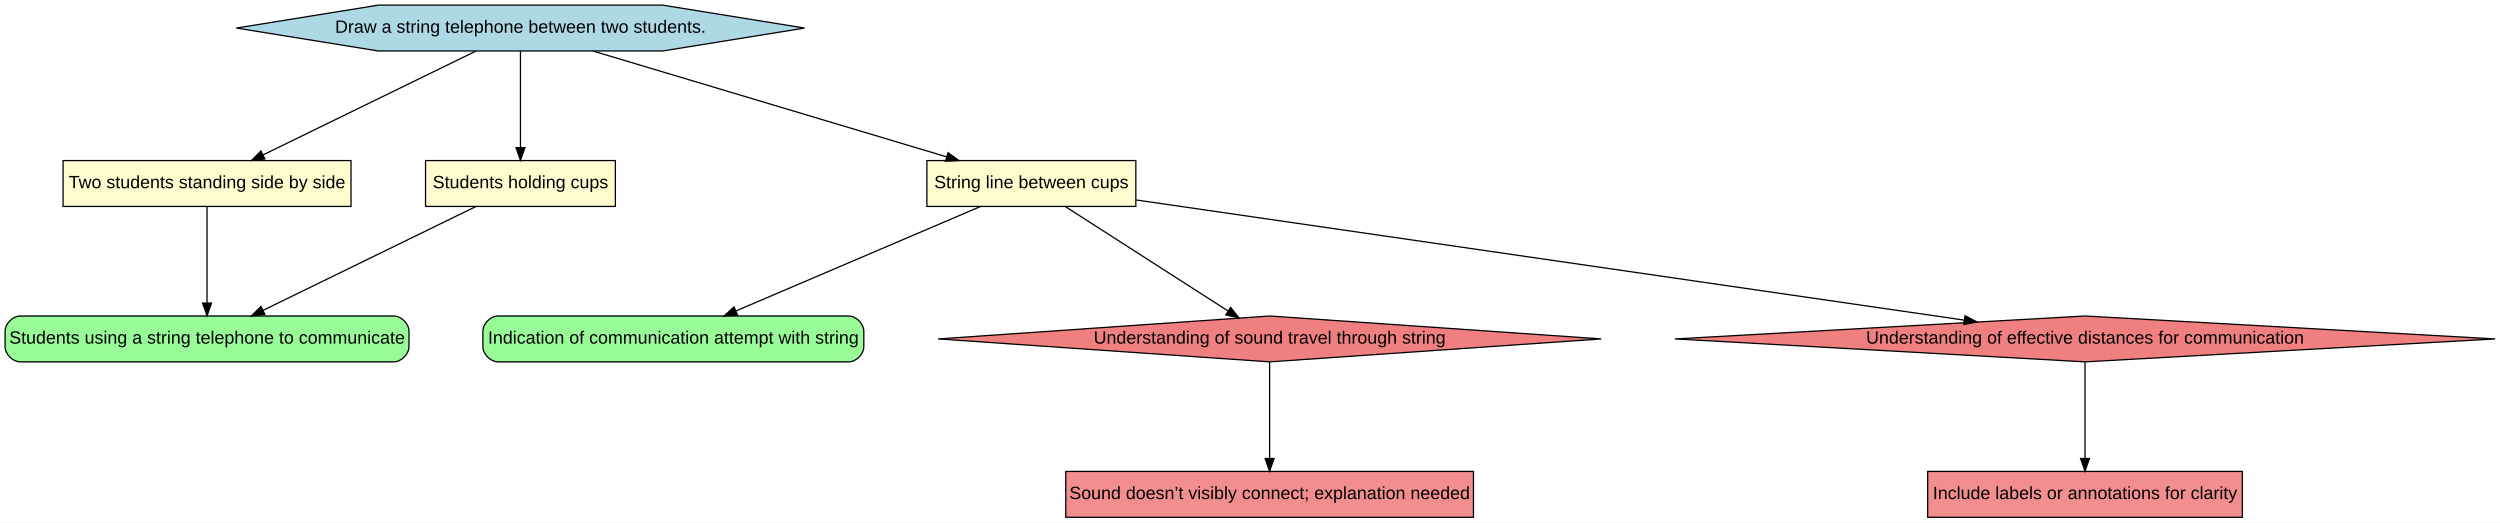
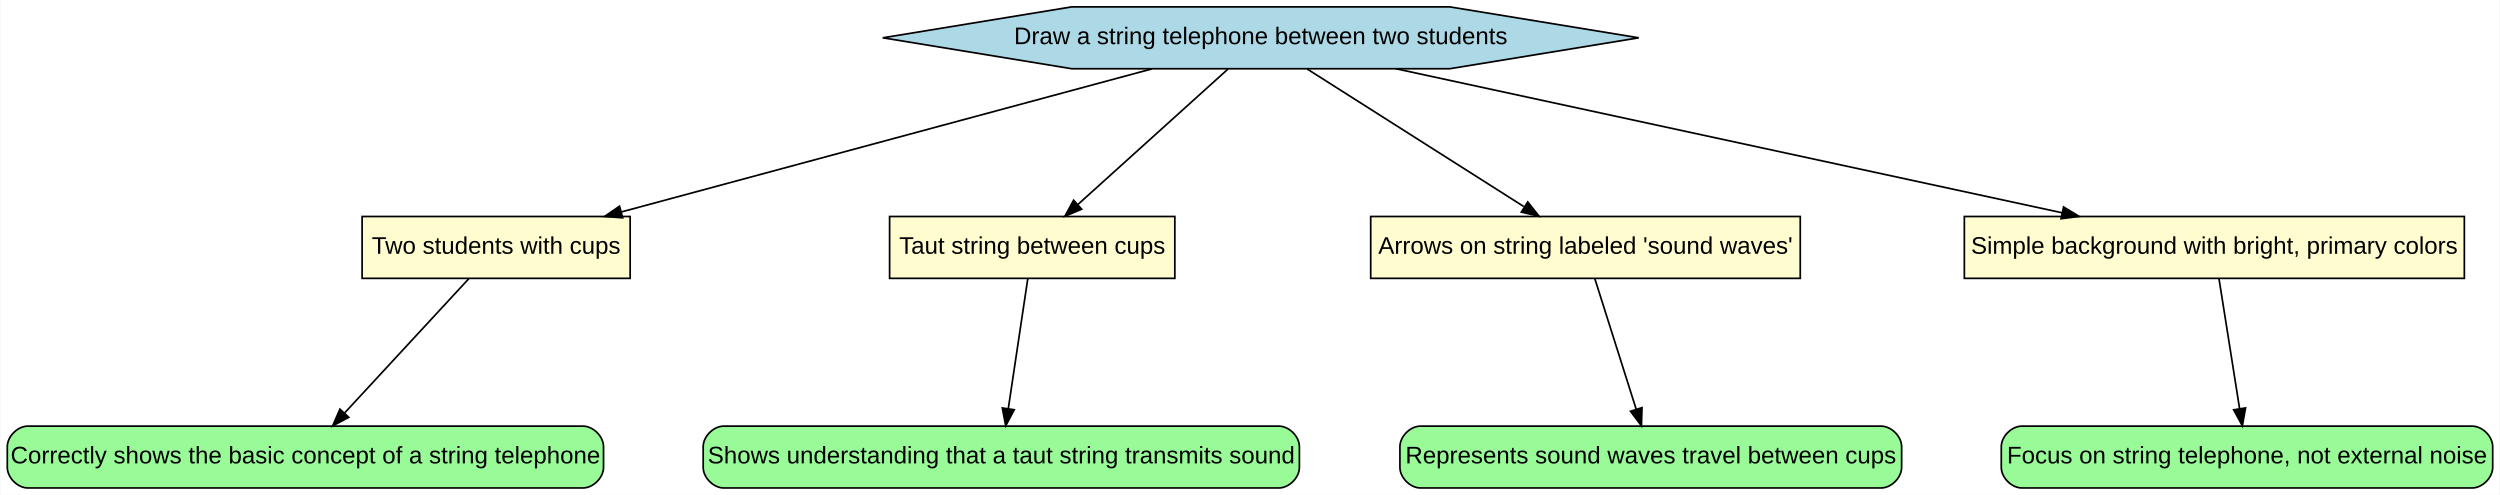
- <svg xmlns="http://www.w3.org/2000/svg" width="1962pt" height="410pt" viewBox="0.00 0.00 1962.21 410.00">
-   <g id="graph0" class="graph" transform="scale(1 1) rotate(0) translate(4 406)">
-     <polygon fill="white" stroke="transparent" points="-4,4 -4,-406 1958.21,-406 1958.21,4 -4,4" />
+ <svg xmlns="http://www.w3.org/2000/svg" width="1455pt" height="288pt" viewBox="0.00 0.00 1454.50 288.00">
+   <g id="graph0" class="graph" transform="scale(1 1) rotate(0) translate(4 284)">
+     <polygon fill="white" stroke="transparent" points="-4,4 -4,-284 1450.5,-284 1450.5,4 -4,4" />
    <g id="node1" class="node">
-       <polygon fill="lightblue" stroke="black" points="627.5,-384 516,-402 293,-402 181.5,-384 293,-366 516,-366 627.5,-384" />
-       <text text-anchor="middle" x="404.5" y="-380.3" font-family="Arial" font-size="14.00">Draw a string telephone between two students.</text>
+       <polygon fill="lightblue" stroke="black" points="949.5,-262 839.5,-280 619.5,-280 509.5,-262 619.5,-244 839.5,-244 949.5,-262" />
+       <text text-anchor="middle" x="729.5" y="-258.3" font-family="Arial" font-size="14.00">Draw a string telephone between two students</text>
    </g>
    <g id="node2" class="node">
-       <polygon fill="#fffdd0" stroke="black" points="271.5,-280 45.5,-280 45.5,-244 271.5,-244 271.5,-280" />
-       <text text-anchor="middle" x="158.5" y="-258.3" font-family="Arial" font-size="14.00">Two students standing side by side</text>
+       <polygon fill="#fffdd0" stroke="black" points="362.5,-158 206.5,-158 206.5,-122 362.5,-122 362.5,-158" />
+       <text text-anchor="middle" x="284.5" y="-136.3" font-family="Arial" font-size="14.00">Two students with cups</text>
    </g>
    <g id="edge1" class="edge">
-       <path fill="none" stroke="black" d="M369.52,-365.93C325.62,-344.52 250.31,-307.78 202.53,-284.48" />
-       <polygon fill="black" stroke="black" points="203.88,-281.25 193.36,-280.01 200.82,-287.54 203.88,-281.25" />
+       <path fill="none" stroke="black" d="M666.21,-243.93C584.65,-221.94 443.16,-183.78 357.25,-160.62" />
+       <polygon fill="black" stroke="black" points="358.14,-157.23 347.57,-158.01 356.31,-163.99 358.14,-157.23" />
    </g>
    <g id="node3" class="node">
-       <polygon fill="#fffdd0" stroke="black" points="479,-280 330,-280 330,-244 479,-244 479,-280" />
-       <text text-anchor="middle" x="404.5" y="-258.3" font-family="Arial" font-size="14.00">Students holding cups</text>
+       <polygon fill="#fffdd0" stroke="black" points="679.5,-158 513.5,-158 513.5,-122 679.5,-122 679.5,-158" />
+       <text text-anchor="middle" x="596.5" y="-136.3" font-family="Arial" font-size="14.00">Taut string between cups</text>
    </g>
    <g id="edge2" class="edge">
-       <path fill="none" stroke="black" d="M404.5,-365.81C404.5,-346.11 404.5,-313.58 404.5,-290.39" />
-       <polygon fill="black" stroke="black" points="408,-290.16 404.5,-280.16 401,-290.16 408,-290.16" />
+       <path fill="none" stroke="black" d="M710.44,-243.81C687.53,-223.13 648.94,-188.31 623.1,-165" />
+       <polygon fill="black" stroke="black" points="625.29,-162.26 615.52,-158.16 620.6,-167.46 625.29,-162.26" />
    </g>
    <g id="node4" class="node">
-       <polygon fill="#fffdd0" stroke="black" points="887.5,-280 723.5,-280 723.5,-244 887.5,-244 887.5,-280" />
-       <text text-anchor="middle" x="805.5" y="-258.3" font-family="Arial" font-size="14.00">String line between cups</text>
+       <polygon fill="#fffdd0" stroke="black" points="1043.5,-158 793.5,-158 793.5,-122 1043.5,-122 1043.5,-158" />
+       <text text-anchor="middle" x="918.5" y="-136.3" font-family="Arial" font-size="14.00">Arrows on string labeled 'sound waves'</text>
    </g>
    <g id="edge3" class="edge">
-       <path fill="none" stroke="black" d="M461.53,-365.93C534.73,-344.03 661.5,-306.09 739,-282.9" />
-       <polygon fill="black" stroke="black" points="740.09,-286.23 748.67,-280.01 738.09,-279.52 740.09,-286.23" />
+       <path fill="none" stroke="black" d="M756.58,-243.81C789.7,-222.78 845.88,-187.11 882.58,-163.8" />
+       <polygon fill="black" stroke="black" points="884.9,-166.47 891.47,-158.16 881.15,-160.56 884.9,-166.47" />
    </g>
    <g id="node5" class="node">
-       <path fill="palegreen" stroke="black" d="M305,-158C305,-158 12,-158 12,-158 6,-158 0,-152 0,-146 0,-146 0,-134 0,-134 0,-128 6,-122 12,-122 12,-122 305,-122 305,-122 311,-122 317,-128 317,-134 317,-134 317,-146 317,-146 317,-152 311,-158 305,-158" />
-       <text text-anchor="middle" x="158.5" y="-136.3" font-family="Arial" font-size="14.00">Students using a string telephone to communicate</text>
+       <polygon fill="#fffdd0" stroke="black" points="1430,-158 1139,-158 1139,-122 1430,-122 1430,-158" />
+       <text text-anchor="middle" x="1284.5" y="-136.3" font-family="Arial" font-size="14.00">Simple background with bright, primary colors</text>
    </g>
    <g id="edge4" class="edge">
-       <path fill="none" stroke="black" d="M158.5,-243.81C158.5,-224.11 158.5,-191.58 158.5,-168.39" />
-       <polygon fill="black" stroke="black" points="162,-168.16 158.5,-158.16 155,-168.16 162,-168.16" />
+       <path fill="none" stroke="black" d="M808.13,-244C910.5,-221.87 1088.9,-183.29 1195.9,-160.15" />
+       <polygon fill="black" stroke="black" points="1196.75,-163.55 1205.8,-158.03 1195.29,-156.7 1196.75,-163.55" />
+     </g>
+     <g id="node6" class="node">
+       <path fill="palegreen" stroke="black" d="M335,-36C335,-36 12,-36 12,-36 6,-36 0,-30 0,-24 0,-24 0,-12 0,-12 0,-6 6,0 12,0 12,0 335,0 335,0 341,0 347,-6 347,-12 347,-12 347,-24 347,-24 347,-30 341,-36 335,-36" />
+       <text text-anchor="middle" x="173.5" y="-14.3" font-family="Arial" font-size="14.00">Correctly shows the basic concept of a string telephone</text>
    </g>
    <g id="edge5" class="edge">
-       <path fill="none" stroke="black" d="M369.52,-243.93C325.62,-222.52 250.31,-185.78 202.53,-162.48" />
-       <polygon fill="black" stroke="black" points="203.88,-159.25 193.36,-158.01 200.82,-165.54 203.88,-159.25" />
+       <path fill="none" stroke="black" d="M268.6,-121.81C249.64,-101.31 217.82,-66.91 196.26,-43.6" />
+       <polygon fill="black" stroke="black" points="198.73,-41.12 189.37,-36.16 193.59,-45.88 198.73,-41.12" />
    </g>
-     <g id="node6" class="node">
-       <path fill="palegreen" stroke="black" d="M662,-158C662,-158 387,-158 387,-158 381,-158 375,-152 375,-146 375,-146 375,-134 375,-134 375,-128 381,-122 387,-122 387,-122 662,-122 662,-122 668,-122 674,-128 674,-134 674,-134 674,-146 674,-146 674,-152 668,-158 662,-158" />
-       <text text-anchor="middle" x="524.5" y="-136.3" font-family="Arial" font-size="14.00">Indication of communication attempt with string</text>
+     <g id="node7" class="node">
+       <path fill="palegreen" stroke="black" d="M740,-36C740,-36 417,-36 417,-36 411,-36 405,-30 405,-24 405,-24 405,-12 405,-12 405,-6 411,0 417,0 417,0 740,0 740,0 746,0 752,-6 752,-12 752,-12 752,-24 752,-24 752,-30 746,-36 740,-36" />
+       <text text-anchor="middle" x="578.5" y="-14.3" font-family="Arial" font-size="14.00">Shows understanding that a taut string transmits sound</text>
    </g>
    <g id="edge6" class="edge">
-       <path fill="none" stroke="black" d="M765.54,-243.93C715.08,-222.39 628.29,-185.32 573.78,-162.04" />
-       <polygon fill="black" stroke="black" points="574.89,-158.71 564.32,-158.01 572.15,-165.15 574.89,-158.71" />
+       <path fill="none" stroke="black" d="M593.92,-121.81C590.95,-102.02 586.04,-69.29 582.56,-46.08" />
+       <polygon fill="black" stroke="black" points="586.02,-45.53 581.07,-36.16 579.1,-46.57 586.02,-45.53" />
    </g>
-     <g id="node7" class="node">
-       <polygon fill="lightcoral" stroke="black" points="992.5,-158 732.26,-140 992.5,-122 1252.74,-140 992.5,-158" />
-       <text text-anchor="middle" x="992.5" y="-136.3" font-family="Arial" font-size="14.00">Understanding of sound travel through string</text>
+     <g id="node8" class="node">
+       <path fill="palegreen" stroke="black" d="M1090.5,-36C1090.5,-36 822.5,-36 822.5,-36 816.5,-36 810.5,-30 810.5,-24 810.5,-24 810.5,-12 810.5,-12 810.5,-6 816.5,0 822.5,0 822.5,0 1090.5,0 1090.5,0 1096.5,0 1102.5,-6 1102.5,-12 1102.5,-12 1102.5,-24 1102.5,-24 1102.5,-30 1096.5,-36 1090.5,-36" />
+       <text text-anchor="middle" x="956.5" y="-14.3" font-family="Arial" font-size="14.00">Represents sound waves travel between cups</text>
    </g>
    <g id="edge7" class="edge">
-       <path fill="none" stroke="black" d="M832.29,-243.81C865.9,-222.24 923.51,-185.27 959.71,-162.04" />
-       <polygon fill="black" stroke="black" points="961.9,-164.79 968.43,-156.45 958.12,-158.9 961.9,-164.79" />
+       <path fill="none" stroke="black" d="M923.94,-121.81C930.24,-101.94 940.67,-68.99 948.03,-45.76" />
+       <polygon fill="black" stroke="black" points="951.39,-46.75 951.07,-36.16 944.71,-44.64 951.39,-46.75" />
    </g>
-     <g id="node8" class="node">
-       <polygon fill="lightcoral" stroke="black" points="1632.5,-158 1310.59,-140 1632.5,-122 1954.41,-140 1632.5,-158" />
-       <text text-anchor="middle" x="1632.5" y="-136.3" font-family="Arial" font-size="14.00">Understanding of effective distances for communication</text>
+     <g id="node9" class="node">
+       <path fill="palegreen" stroke="black" d="M1434.5,-36C1434.5,-36 1172.5,-36 1172.5,-36 1166.5,-36 1160.5,-30 1160.5,-24 1160.5,-24 1160.5,-12 1160.5,-12 1160.5,-6 1166.5,0 1172.5,0 1172.5,0 1434.5,0 1434.5,0 1440.5,0 1446.5,-6 1446.5,-12 1446.5,-12 1446.5,-24 1446.5,-24 1446.5,-30 1440.5,-36 1434.5,-36" />
+       <text text-anchor="middle" x="1303.5" y="-14.3" font-family="Arial" font-size="14.00">Focus on string telephone, not external noise</text>
    </g>
    <g id="edge8" class="edge">
-       <path fill="none" stroke="black" d="M887.82,-249.06C1042.2,-226.66 1374.3,-178.47 1537.7,-154.76" />
-       <polygon fill="black" stroke="black" points="1538.31,-158.21 1547.7,-153.3 1537.3,-151.28 1538.31,-158.21" />
-     </g>
-     <g id="node9" class="node">
-       <polygon fill="#f28e8e" stroke="black" points="1152.5,-36 832.5,-36 832.5,0 1152.5,0 1152.5,-36" />
-       <text text-anchor="middle" x="992.5" y="-14.3" font-family="Arial" font-size="14.00">Sound doesn’t visibly connect; explanation needed</text>
-     </g>
-     <g id="edge9" class="edge">
-       <path fill="none" stroke="black" d="M992.5,-121.81C992.5,-102.11 992.5,-69.58 992.5,-46.39" />
-       <polygon fill="black" stroke="black" points="996,-46.16 992.5,-36.16 989,-46.16 996,-46.16" />
-     </g>
-     <g id="node10" class="node">
-       <polygon fill="#f28e8e" stroke="black" points="1756,-36 1509,-36 1509,0 1756,0 1756,-36" />
-       <text text-anchor="middle" x="1632.5" y="-14.3" font-family="Arial" font-size="14.00">Include labels or annotations for clarity</text>
-     </g>
-     <g id="edge10" class="edge">
-       <path fill="none" stroke="black" d="M1632.5,-121.81C1632.5,-102.11 1632.5,-69.58 1632.5,-46.39" />
-       <polygon fill="black" stroke="black" points="1636,-46.16 1632.5,-36.16 1629,-46.16 1636,-46.16" />
+       <path fill="none" stroke="black" d="M1287.2,-121.81C1290.4,-102.02 1295.5,-69.29 1299.2,-46.08" />
+       <polygon fill="black" stroke="black" points="1302.66,-46.59 1300.8,-36.16 1295.75,-45.48 1302.66,-46.59" />
    </g>
  </g>
</svg>
